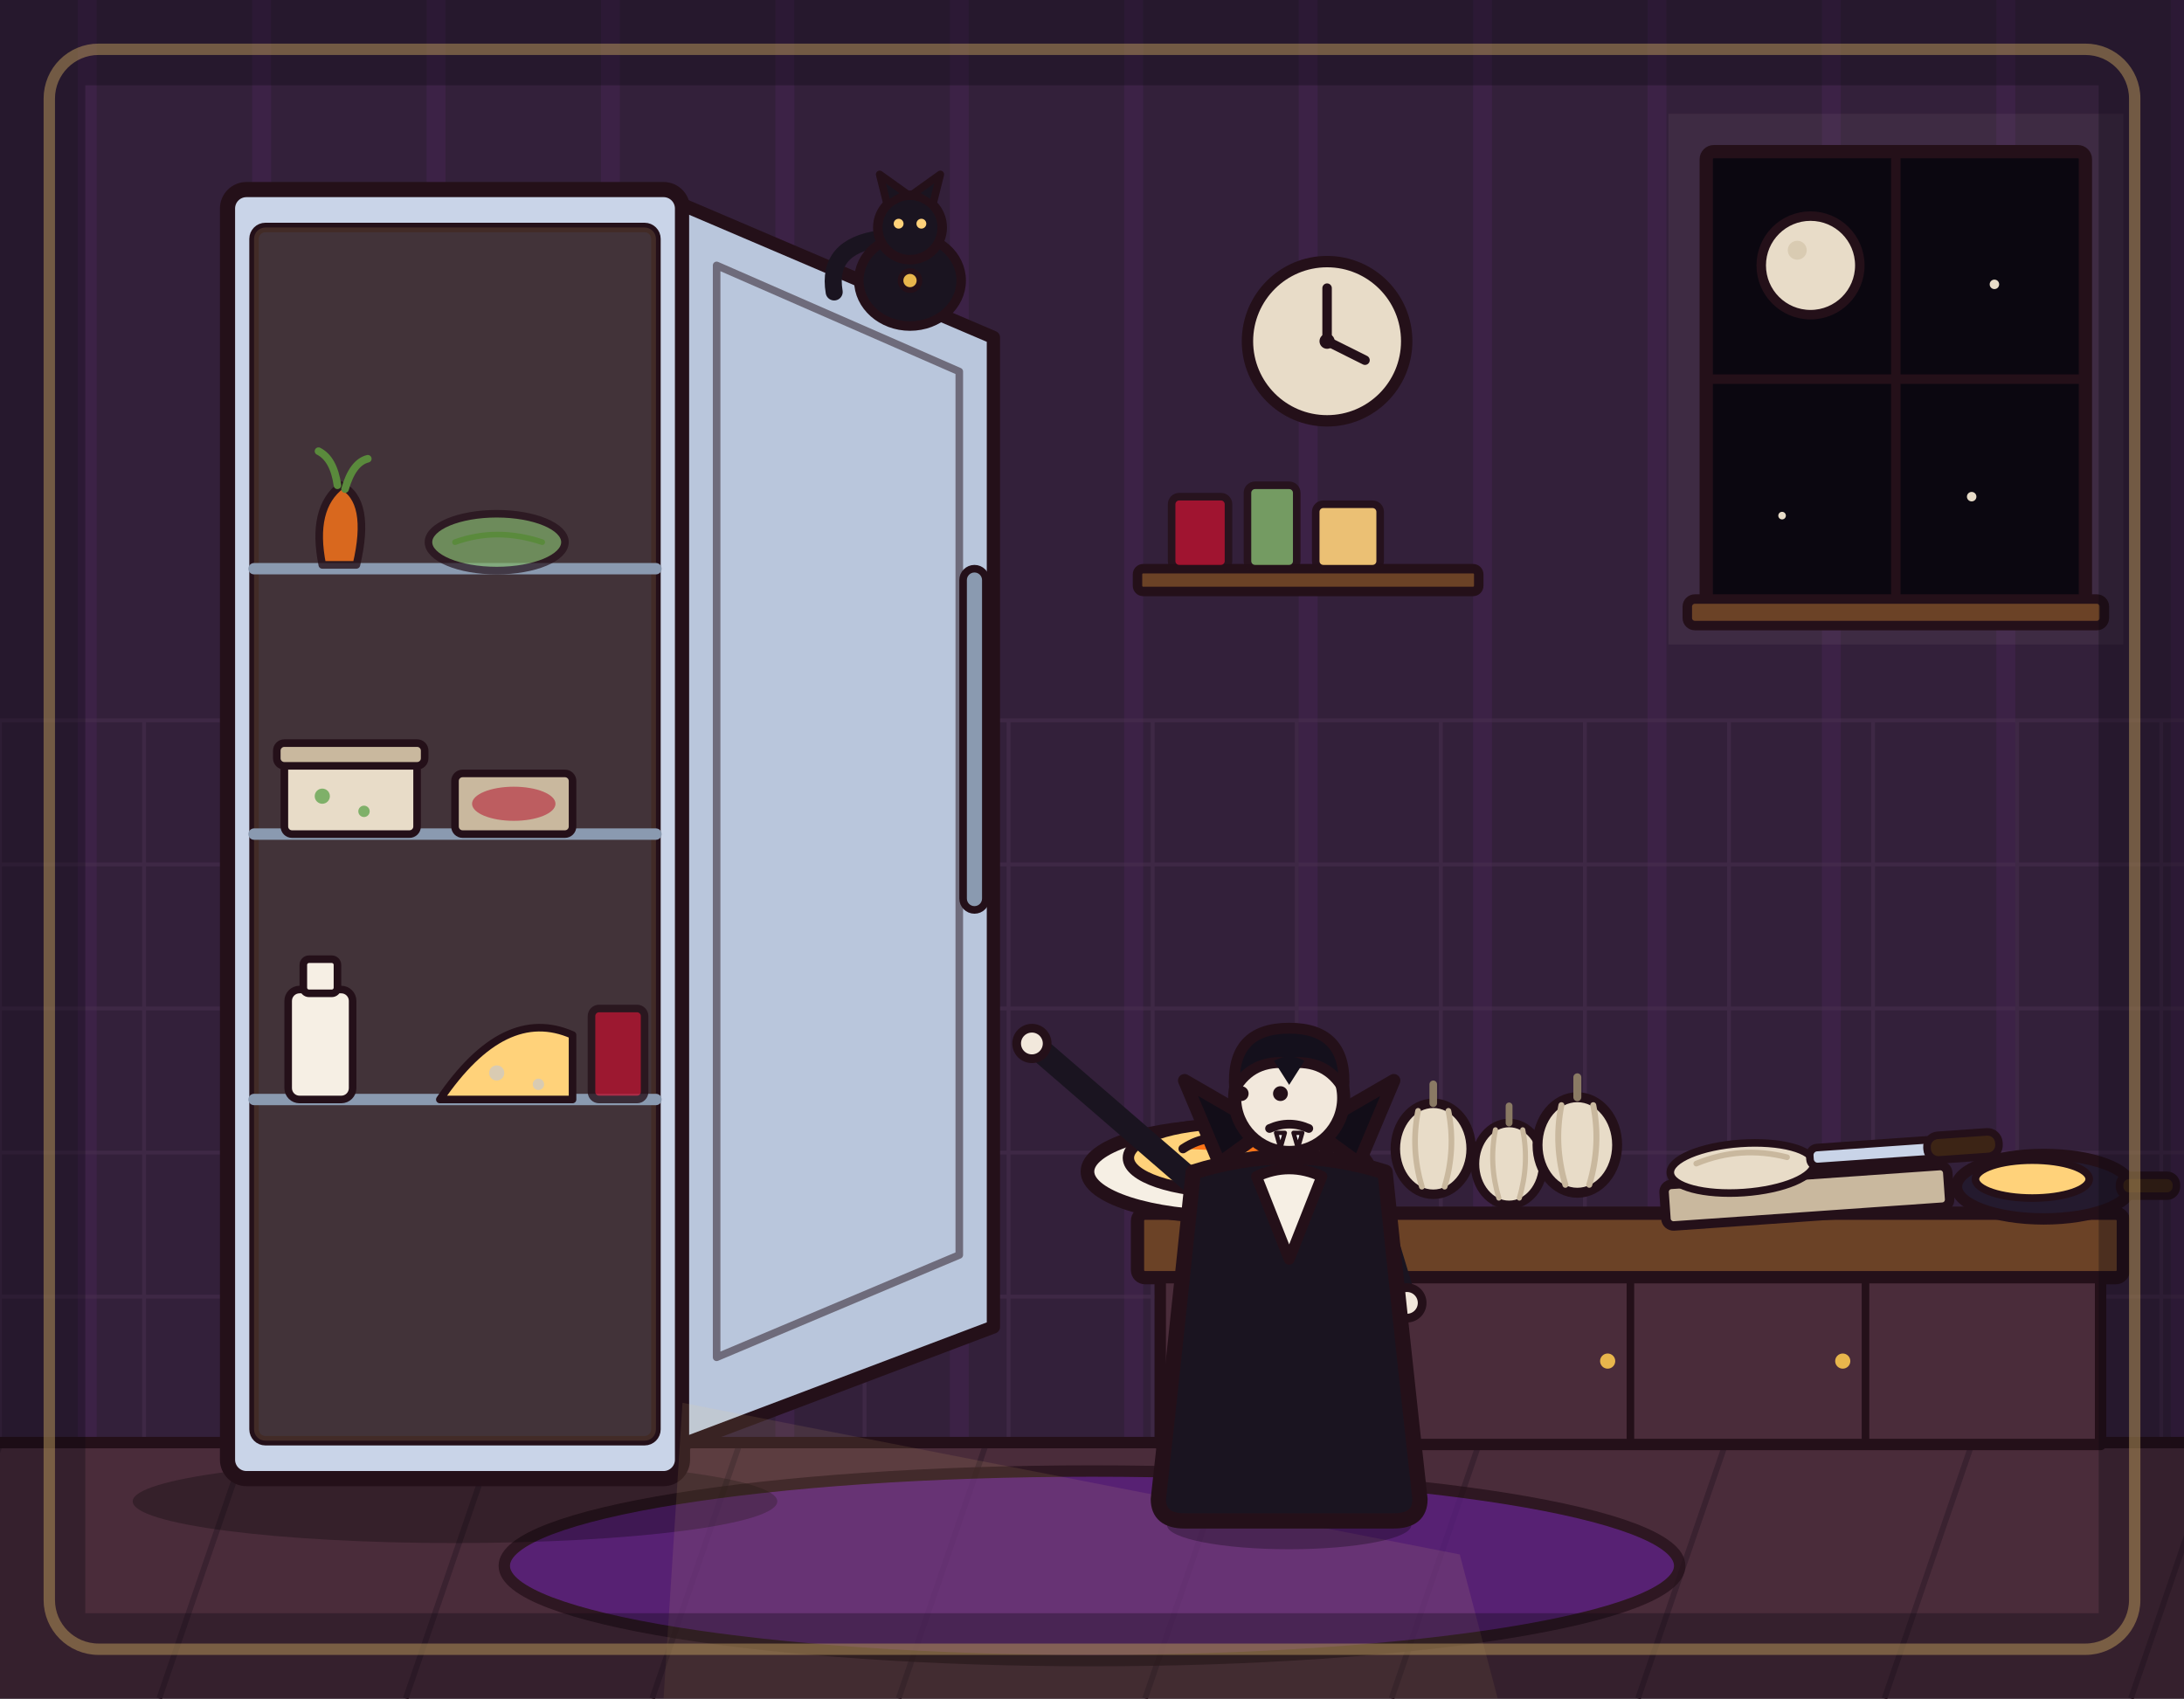
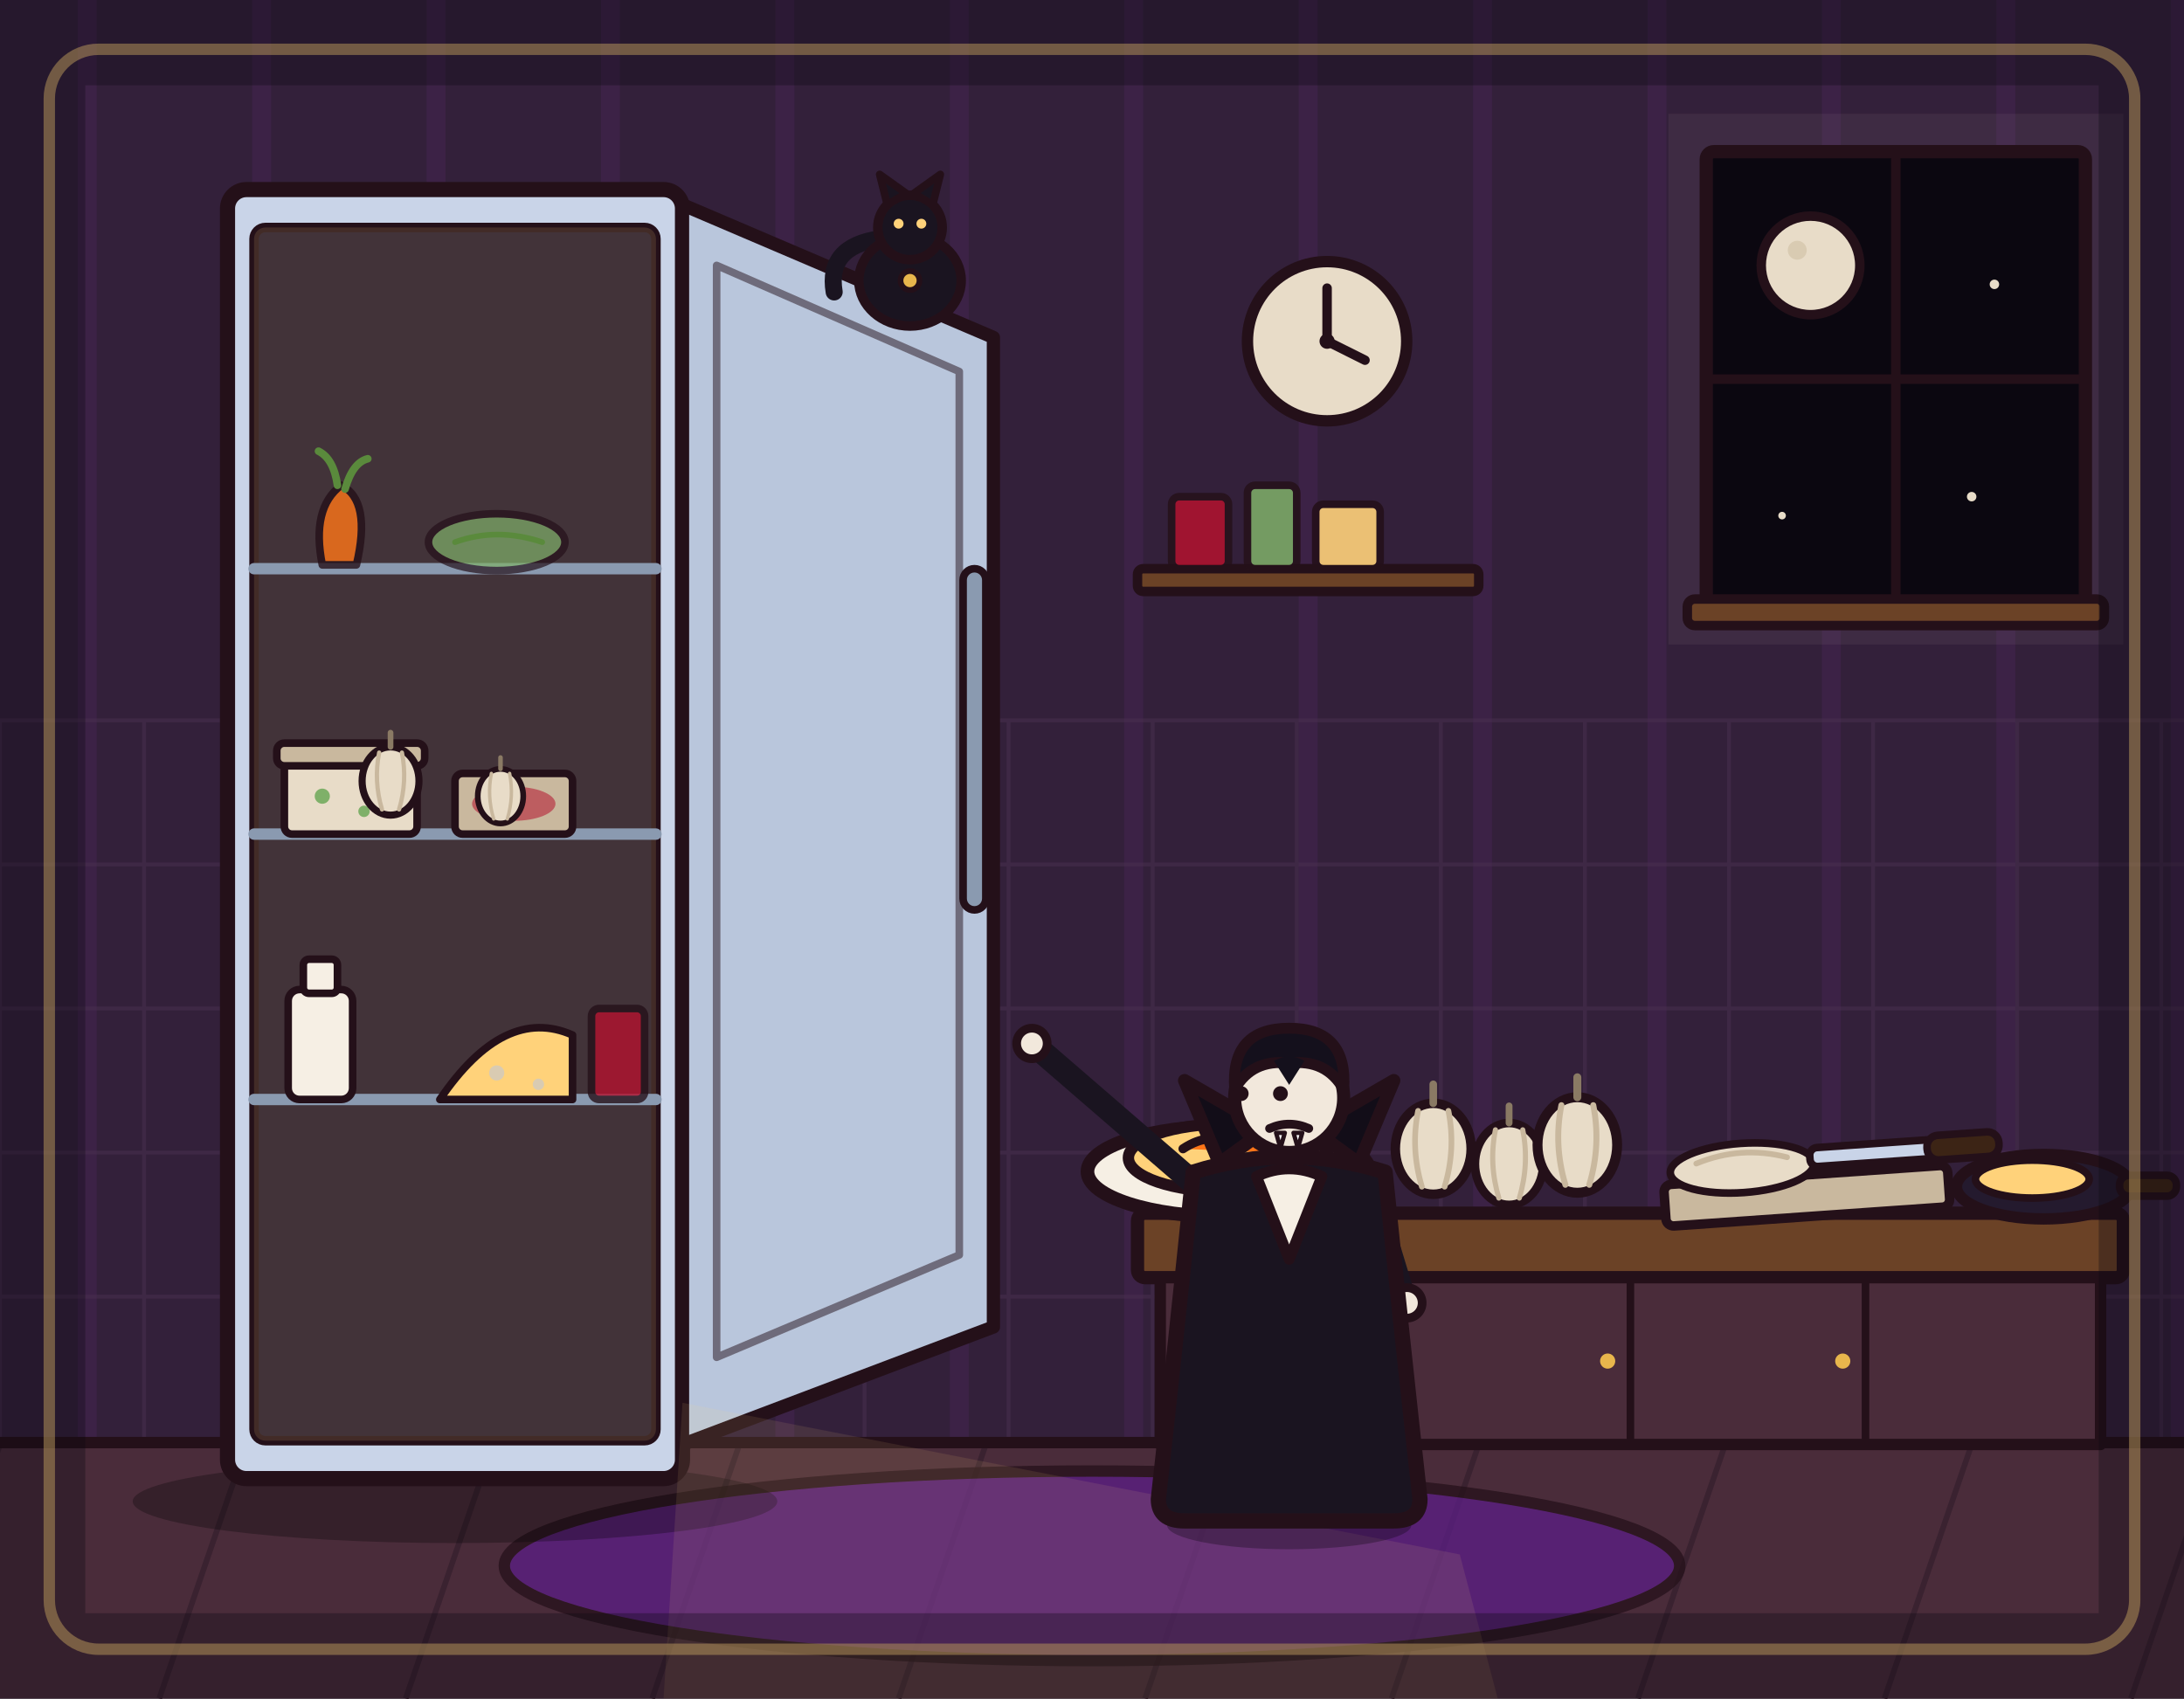
<svg xmlns="http://www.w3.org/2000/svg" viewBox="0 0 1152 896" width="1152" height="896">
  <rect x="0" y="0" width="1152" height="896" fill="#33203a" />
  <path d="M46 0V762M138 0V762M230 0V762M322 0V762M414 0V762M506 0V762M598 0V762M690 0V762M782 0V762M874 0V762M966 0V762M1058 0V762M1150 0V762" stroke="#b03aeb" stroke-width="10" opacity=".07" fill="none" />
  <path d="M0 380V762M76 380V762M152 380V762M228 380V762M304 380V762M380 380V762M456 380V762M532 380V762M608 380V762M684 380V762M760 380V762M836 380V762M912 380V762M988 380V762M1064 380V762M1140 380V762M0 380H1152M0 456H1152M0 532H1152M0 608H1152M0 684H1152M0 760H1152" stroke="#4a3050" stroke-width="2" opacity=".5" fill="none" />
  <rect x="880" y="60" width="240" height="280" fill="#e8dcc8" opacity=".06" />
  <rect x="900" y="80" width="200" height="240" rx="4" fill="#0b0710" stroke="#241019" stroke-width="7" stroke-linejoin="round" stroke-linecap="round" />
  <line x1="1000" y1="80" x2="1000" y2="320" stroke="#241019" stroke-width="5" stroke-linecap="round" />
  <line x1="900" y1="200" x2="1100" y2="200" stroke="#241019" stroke-width="5" stroke-linecap="round" />
  <circle cx="955" cy="140" r="26" fill="#e8dcc8" stroke="#241019" stroke-width="5" stroke-linejoin="round" stroke-linecap="round" />
  <circle cx="948" cy="132" r="5" fill="#d9cbb2" />
  <circle cx="1052" cy="150" r="2.5" fill="#e8dcc8" />
  <circle cx="1040" cy="262" r="2.5" fill="#e8dcc8" />
  <circle cx="940" cy="272" r="2" fill="#e8dcc8" />
  <rect x="890" y="316" width="220" height="14" rx="4" fill="#6b4226" stroke="#241019" stroke-width="5" stroke-linejoin="round" stroke-linecap="round" />
  <circle cx="700" cy="180" r="42" fill="#e8dcc8" stroke="#241019" stroke-width="6" stroke-linejoin="round" stroke-linecap="round" />
  <line x1="700" y1="180" x2="700" y2="152" stroke="#241019" stroke-width="5" stroke-linecap="round" />
  <line x1="700" y1="180" x2="720" y2="190" stroke="#241019" stroke-width="5" stroke-linecap="round" />
  <circle cx="700" cy="180" r="4" fill="#241019" />
  <rect x="600" y="300" width="180" height="12" rx="3" fill="#6b4226" stroke="#241019" stroke-width="5" stroke-linejoin="round" stroke-linecap="round" />
  <rect x="618" y="262" width="30" height="38" rx="4" fill="#b3122e" opacity=".85" stroke="#241019" stroke-width="4" stroke-linejoin="round" stroke-linecap="round" />
  <rect x="658" y="256" width="26" height="44" rx="4" fill="#7fb069" opacity=".85" stroke="#241019" stroke-width="4" stroke-linejoin="round" stroke-linecap="round" />
  <rect x="694" y="266" width="34" height="34" rx="4" fill="#ffd27a" opacity=".9" stroke="#241019" stroke-width="4" stroke-linejoin="round" stroke-linecap="round" />
  <rect x="0" y="760" width="1152" height="136" fill="#4a2c3a" />
  <path d="M0 762 L-46 896M130 762 L84 896M260 762 L214 896M390 762 L344 896M520 762 L474 896M650 762 L604 896M780 762 L734 896M910 762 L864 896M1040 762 L994 896M1170 762 L1124 896" stroke="#3a2230" stroke-width="3" fill="none" />
  <line x1="0" y1="761" x2="1152" y2="761" stroke="#241019" stroke-width="6" stroke-linecap="round" />
  <ellipse cx="576" cy="826" rx="310" ry="50" fill="#5b1e86" stroke="#241019" stroke-width="6" stroke-linejoin="round" stroke-linecap="round" opacity="0.75" />
  <ellipse cx="240" cy="792" rx="170" ry="22" fill="#000000" opacity=".28" />
  <rect x="120" y="100" width="240" height="680" rx="10" fill="#c9d4e8" stroke="#241019" stroke-width="8" stroke-linejoin="round" stroke-linecap="round" />
  <rect x="134" y="120" width="212" height="640" rx="6" fill="#241a2e" stroke="#241019" stroke-width="5" stroke-linejoin="round" stroke-linecap="round" />
  <rect x="134" y="120" width="212" height="640" rx="6" fill="#ffd27a" opacity=".14" />
  <line x1="134" y1="300" x2="346" y2="300" stroke="#8a9ab0" stroke-width="6" stroke-linecap="round" />
  <line x1="134" y1="440" x2="346" y2="440" stroke="#8a9ab0" stroke-width="6" stroke-linecap="round" />
  <line x1="134" y1="580" x2="346" y2="580" stroke="#8a9ab0" stroke-width="6" stroke-linecap="round" />
  <path d="M170 298Q164 268 180 256Q196 264 188 298Z" fill="#ff7518" opacity=".8" stroke="#241019" stroke-width="4" stroke-linejoin="round" stroke-linecap="round" />
  <path d="M178 256Q176 242 168 238M182 258Q186 244 194 242" fill="none" stroke="#5a8a3c" stroke-width="4" stroke-linecap="round" />
  <ellipse cx="262" cy="286" rx="36" ry="15" fill="#7fb069" opacity=".7" stroke="#241019" stroke-width="4" stroke-linejoin="round" stroke-linecap="round" />
  <path d="M240 286Q262 278 286 286" fill="none" stroke="#5a8a3c" stroke-width="3" stroke-linecap="round" />
  <rect x="150" y="402" width="70" height="38" rx="4" fill="#e8dcc8" stroke="#241019" stroke-width="4" stroke-linejoin="round" stroke-linecap="round" />
  <rect x="146" y="392" width="78" height="12" rx="4" fill="#c9b89e" stroke="#241019" stroke-width="4" stroke-linejoin="round" stroke-linecap="round" />
  <circle cx="170" cy="420" r="4" fill="#7fb069" />
  <circle cx="192" cy="428" r="3" fill="#7fb069" />
  <rect x="240" y="408" width="62" height="32" rx="4" fill="#c9b89e" stroke="#241019" stroke-width="4" stroke-linejoin="round" stroke-linecap="round" />
  <ellipse cx="271" cy="424" rx="22" ry="9" fill="#b3122e" opacity=".55" />
  <rect x="152" y="522" width="34" height="58" rx="6" fill="#f6efe4" stroke="#241019" stroke-width="4" stroke-linejoin="round" stroke-linecap="round" />
  <rect x="160" y="506" width="18" height="18" rx="3" fill="#f6efe4" stroke="#241019" stroke-width="4" stroke-linejoin="round" stroke-linecap="round" />
  <path d="M232 580L302 580L302 546Q266 530 232 580Z" fill="#ffd27a" stroke="#241019" stroke-width="4" stroke-linejoin="round" stroke-linecap="round" />
  <circle cx="262" cy="566" r="4" fill="#d9cbb2" />
  <circle cx="284" cy="572" r="3" fill="#d9cbb2" />
  <rect x="312" y="532" width="28" height="48" rx="4" fill="#b3122e" opacity=".8" stroke="#241019" stroke-width="4" stroke-linejoin="round" stroke-linecap="round" />
+   <g transform="translate(206 412) scale(0.75)">
+     <ellipse cx="0" cy="0" rx="20" ry="24" fill="#e8dcc8" stroke="#241019" stroke-width="5" stroke-linejoin="round" stroke-linecap="round" />
+     <path d="M0 -24 L0 -34" fill="none" stroke="#8a7a64" stroke-width="4" stroke-linecap="round" />
+     <path d="M-8 -20 Q-12 0 -6 20" fill="none" stroke="#c9b89e" stroke-width="3" stroke-linecap="round" />
+     <path d="M8 -20 Q12 0 6 20" fill="none" stroke="#c9b89e" stroke-width="3" stroke-linecap="round" />
+   </g>
+   <g transform="translate(264 420) scale(0.6)">
+     <ellipse cx="0" cy="0" rx="20" ry="24" fill="#e8dcc8" stroke="#241019" stroke-width="5" stroke-linejoin="round" stroke-linecap="round" />
+     <path d="M0 -24 L0 -34" fill="none" stroke="#8a7a64" stroke-width="4" stroke-linecap="round" />
+     <path d="M-8 -20 Q-12 0 -6 20" fill="none" stroke="#c9b89e" stroke-width="3" stroke-linecap="round" />
+     <path d="M8 -20 Q12 0 6 20" fill="none" stroke="#c9b89e" stroke-width="3" stroke-linecap="round" />
+   </g>
  <path d="M360 108L524 178L524 700L360 762Z" fill="#b9c6dc" stroke="#241019" stroke-width="7" stroke-linejoin="round" stroke-linecap="round" />
  <path d="M378 140L506 196L506 662L378 716Z" fill="none" stroke="#241019" stroke-width="4" stroke-linejoin="round" stroke-linecap="round" opacity=".5" />
  <rect x="508" y="300" width="12" height="180" rx="6" fill="#8a9ab0" stroke="#241019" stroke-width="4" stroke-linejoin="round" stroke-linecap="round" />
  <path d="M360 740L770 820L790 896L350 896Z" fill="#ffd27a" opacity=".1" />
  <g transform="translate(240 96)">
    <path d="M224 30Q196 34 200 58" fill="none" stroke="#1a1420" stroke-width="9" stroke-linecap="round" />
    <ellipse cx="240" cy="52" rx="27" ry="24" fill="#1a1420" stroke="#241019" stroke-width="5" stroke-linejoin="round" stroke-linecap="round" />
    <circle cx="240" cy="24" r="17" fill="#1a1420" stroke="#241019" stroke-width="5" stroke-linejoin="round" stroke-linecap="round" />
    <path d="M228 12L224 -4L238 6Z" fill="#1a1420" stroke="#241019" stroke-width="4" stroke-linejoin="round" stroke-linecap="round" />
    <path d="M252 12L256 -4L242 6Z" fill="#1a1420" stroke="#241019" stroke-width="4" stroke-linejoin="round" stroke-linecap="round" />
    <circle cx="234" cy="22" r="2.6" fill="#ffd27a" />
    <circle cx="246" cy="22" r="2.6" fill="#ffd27a" />
    <circle cx="240" cy="52" r="5" fill="#e8b64c" stroke="#241019" stroke-width="3" stroke-linejoin="round" stroke-linecap="round" />
  </g>
  <rect x="600" y="640" width="520" height="34" rx="4" fill="#6b4226" stroke="#241019" stroke-width="7" stroke-linejoin="round" stroke-linecap="round" />
  <rect x="612" y="674" width="496" height="88" fill="#4a2c3a" stroke="#241019" stroke-width="6" stroke-linejoin="round" stroke-linecap="round" />
  <line x1="736" y1="674" x2="736" y2="762" stroke="#241019" stroke-width="4" stroke-linecap="round" />
  <line x1="860" y1="674" x2="860" y2="762" stroke="#241019" stroke-width="4" stroke-linecap="round" />
  <line x1="984" y1="674" x2="984" y2="762" stroke="#241019" stroke-width="4" stroke-linecap="round" />
  <circle cx="724" cy="718" r="4" fill="#e8b64c" />
  <circle cx="848" cy="718" r="4" fill="#e8b64c" />
  <circle cx="972" cy="718" r="4" fill="#e8b64c" />
  <g transform="translate(648 618) scale(1.2)">
    <ellipse cx="0" cy="0" rx="62" ry="20" fill="#f6efe4" stroke="#241019" stroke-width="6" stroke-linejoin="round" stroke-linecap="round" />
    <ellipse cx="0" cy="-6" rx="44" ry="15" fill="#ffd27a" stroke="#241019" stroke-width="5" stroke-linejoin="round" stroke-linecap="round" />
    <path d="M-20 -10 Q-8 -18 4 -12 Q16 -18 24 -8" fill="#ff7518" stroke="#241019" stroke-width="4" stroke-linejoin="round" stroke-linecap="round" />
  </g>
  <g transform="translate(756 606)">
    <ellipse cx="0" cy="0" rx="20" ry="24" fill="#e8dcc8" stroke="#241019" stroke-width="5" stroke-linejoin="round" stroke-linecap="round" />
    <path d="M0 -24 L0 -34" fill="none" stroke="#8a7a64" stroke-width="4" stroke-linecap="round" />
    <path d="M-8 -20 Q-12 0 -6 20" fill="none" stroke="#c9b89e" stroke-width="3" stroke-linecap="round" />
    <path d="M8 -20 Q12 0 6 20" fill="none" stroke="#c9b89e" stroke-width="3" stroke-linecap="round" />
  </g>
  <g transform="translate(796 614) scale(0.9)">
    <ellipse cx="0" cy="0" rx="20" ry="24" fill="#e8dcc8" stroke="#241019" stroke-width="5" stroke-linejoin="round" stroke-linecap="round" />
    <path d="M0 -24 L0 -34" fill="none" stroke="#8a7a64" stroke-width="4" stroke-linecap="round" />
    <path d="M-8 -20 Q-12 0 -6 20" fill="none" stroke="#c9b89e" stroke-width="3" stroke-linecap="round" />
    <path d="M8 -20 Q12 0 6 20" fill="none" stroke="#c9b89e" stroke-width="3" stroke-linecap="round" />
  </g>
  <g transform="translate(832 604) scale(1.05)">
    <ellipse cx="0" cy="0" rx="20" ry="24" fill="#e8dcc8" stroke="#241019" stroke-width="5" stroke-linejoin="round" stroke-linecap="round" />
    <path d="M0 -24 L0 -34" fill="none" stroke="#8a7a64" stroke-width="4" stroke-linecap="round" />
    <path d="M-8 -20 Q-12 0 -6 20" fill="none" stroke="#c9b89e" stroke-width="3" stroke-linecap="round" />
    <path d="M8 -20 Q12 0 6 20" fill="none" stroke="#c9b89e" stroke-width="3" stroke-linecap="round" />
  </g>
  <g transform="rotate(-4 950 630)">
    <rect x="878" y="620" width="150" height="22" rx="4" fill="#c9b89e" stroke="#241019" stroke-width="5" stroke-linejoin="round" stroke-linecap="round" />
    <ellipse cx="920" cy="614" rx="38" ry="13" fill="#e8dcc8" stroke="#241019" stroke-width="4" stroke-linejoin="round" stroke-linecap="round" />
    <path d="M896 610Q920 602 944 610" fill="none" stroke="#c9b89e" stroke-width="3" stroke-linecap="round" />
    <rect x="956" y="606" width="66" height="10" rx="4" fill="#c9d4e8" stroke="#241019" stroke-width="4" stroke-linejoin="round" stroke-linecap="round" />
    <rect x="1018" y="604" width="38" height="13" rx="6" fill="#3c2415" stroke="#241019" stroke-width="4" stroke-linejoin="round" stroke-linecap="round" />
  </g>
  <ellipse cx="1078" cy="626" rx="46" ry="17" fill="#241a2e" stroke="#241019" stroke-width="6" stroke-linejoin="round" stroke-linecap="round" />
  <ellipse cx="1072" cy="622" rx="30" ry="10" fill="#ffd27a" stroke="#241019" stroke-width="4" stroke-linejoin="round" stroke-linecap="round" />
  <rect x="1118" y="620" width="30" height="11" rx="5" fill="#3c2415" stroke="#241019" stroke-width="4" stroke-linejoin="round" stroke-linecap="round" />
  <g transform="translate(680 800) scale(1.15 1.15)">
    <ellipse cx="0" cy="4" rx="56" ry="11" fill="#000000" stroke-width="0" stroke-linejoin="round" stroke-linecap="round" stroke="none" opacity="0.28" />
    <path d="M-12 -62 L-16 -6" fill="none" stroke="#241a2e" stroke-width="15" stroke-linecap="round" stroke-linejoin="round" />
    <path d="M12 -62 L16 -6" fill="none" stroke="#241a2e" stroke-width="15" stroke-linecap="round" stroke-linejoin="round" />
    <ellipse cx="-18" cy="-4" rx="15" ry="7" fill="#14101c" stroke="#241019" stroke-width="4" stroke-linejoin="round" stroke-linecap="round" />
    <ellipse cx="18" cy="-4" rx="15" ry="7" fill="#14101c" stroke="#241019" stroke-width="4" stroke-linejoin="round" stroke-linecap="round" />
    <path d="M-38 -148 L-112 -212" fill="none" stroke="#1a1420" stroke-width="11" stroke-linecap="round" stroke-linejoin="round" />
    <circle cx="-118" cy="-217" r="7" fill="#f2e8dc" stroke="#241019" stroke-width="4" stroke-linejoin="round" stroke-linecap="round" />
    <path d="M38 -148 L52 -102" fill="none" stroke="#1a1420" stroke-width="11" stroke-linecap="round" stroke-linejoin="round" />
    <circle cx="54" cy="-98" r="7" fill="#f2e8dc" stroke="#241019" stroke-width="4" stroke-linejoin="round" stroke-linecap="round" />
    <path d="M-44 -158 Q-52 -80 -60 -8 Q-60 2 -48 2 L48 2 Q60 2 60 -8 Q52 -80 44 -158 Q0 -172 -44 -158 Z" fill="#1a1420" stroke="#241019" stroke-width="7" stroke-linejoin="round" stroke-linecap="round" />
    <path d="M-32 -162 L-48 -200 L-10 -178 Z" fill="#120d18" stroke="#241019" stroke-width="6" stroke-linejoin="round" stroke-linecap="round" />
    <path d="M32 -162 L48 -200 L10 -178 Z" fill="#120d18" stroke="#241019" stroke-width="6" stroke-linejoin="round" stroke-linecap="round" />
    <path d="M-15 -156 L0 -118 L15 -156 Q0 -163 -15 -156 Z" fill="#f6efe4" stroke="#241019" stroke-width="5" stroke-linejoin="round" stroke-linecap="round" />
    <circle cx="0" cy="-192" r="25" fill="#f2e8dc" stroke="#241019" stroke-width="6" stroke-linejoin="round" stroke-linecap="round" />
    <path d="M-25 -196 Q-27 -224 0 -224 Q27 -224 25 -196 Q17 -210 0 -208 Q-17 -210 -25 -196 Z" fill="#14101c" stroke="#241019" stroke-width="5" stroke-linejoin="round" stroke-linecap="round" />
    <path d="M-7 -209 L0 -198 L7 -209 Q0 -213 -7 -209 Z" fill="#14101c" stroke-width="0" stroke-linejoin="round" stroke-linecap="round" stroke="none" />
    <circle cx="-22" cy="-194" r="3.4" fill="#241019" stroke-width="0" stroke-linejoin="round" stroke-linecap="round" stroke="none" />
    <circle cx="-4" cy="-194" r="3.4" fill="#241019" stroke-width="0" stroke-linejoin="round" stroke-linecap="round" stroke="none" />
    <path d="M-9 -178 Q0 -182 9 -178" fill="none" stroke="#241019" stroke-width="4" stroke-linecap="round" stroke-linejoin="round" />
    <path d="M-6 -176 L-2 -176 L-4 -169 Z" fill="#ffffff" stroke="#241019" stroke-width="2" stroke-linejoin="round" stroke-linecap="round" />
    <path d="M2 -176 L6 -176 L4 -169 Z" fill="#ffffff" stroke="#241019" stroke-width="2" stroke-linejoin="round" stroke-linecap="round" />
  </g>
  <rect x="26" y="26" width="1100" height="844" rx="26" fill="none" stroke="#ffd27a" stroke-width="6" opacity="0.55" />
  <rect x="0" y="0" width="1152" height="896" fill="none" stroke="#0b0710" stroke-width="90" opacity="0.32" />
</svg>
